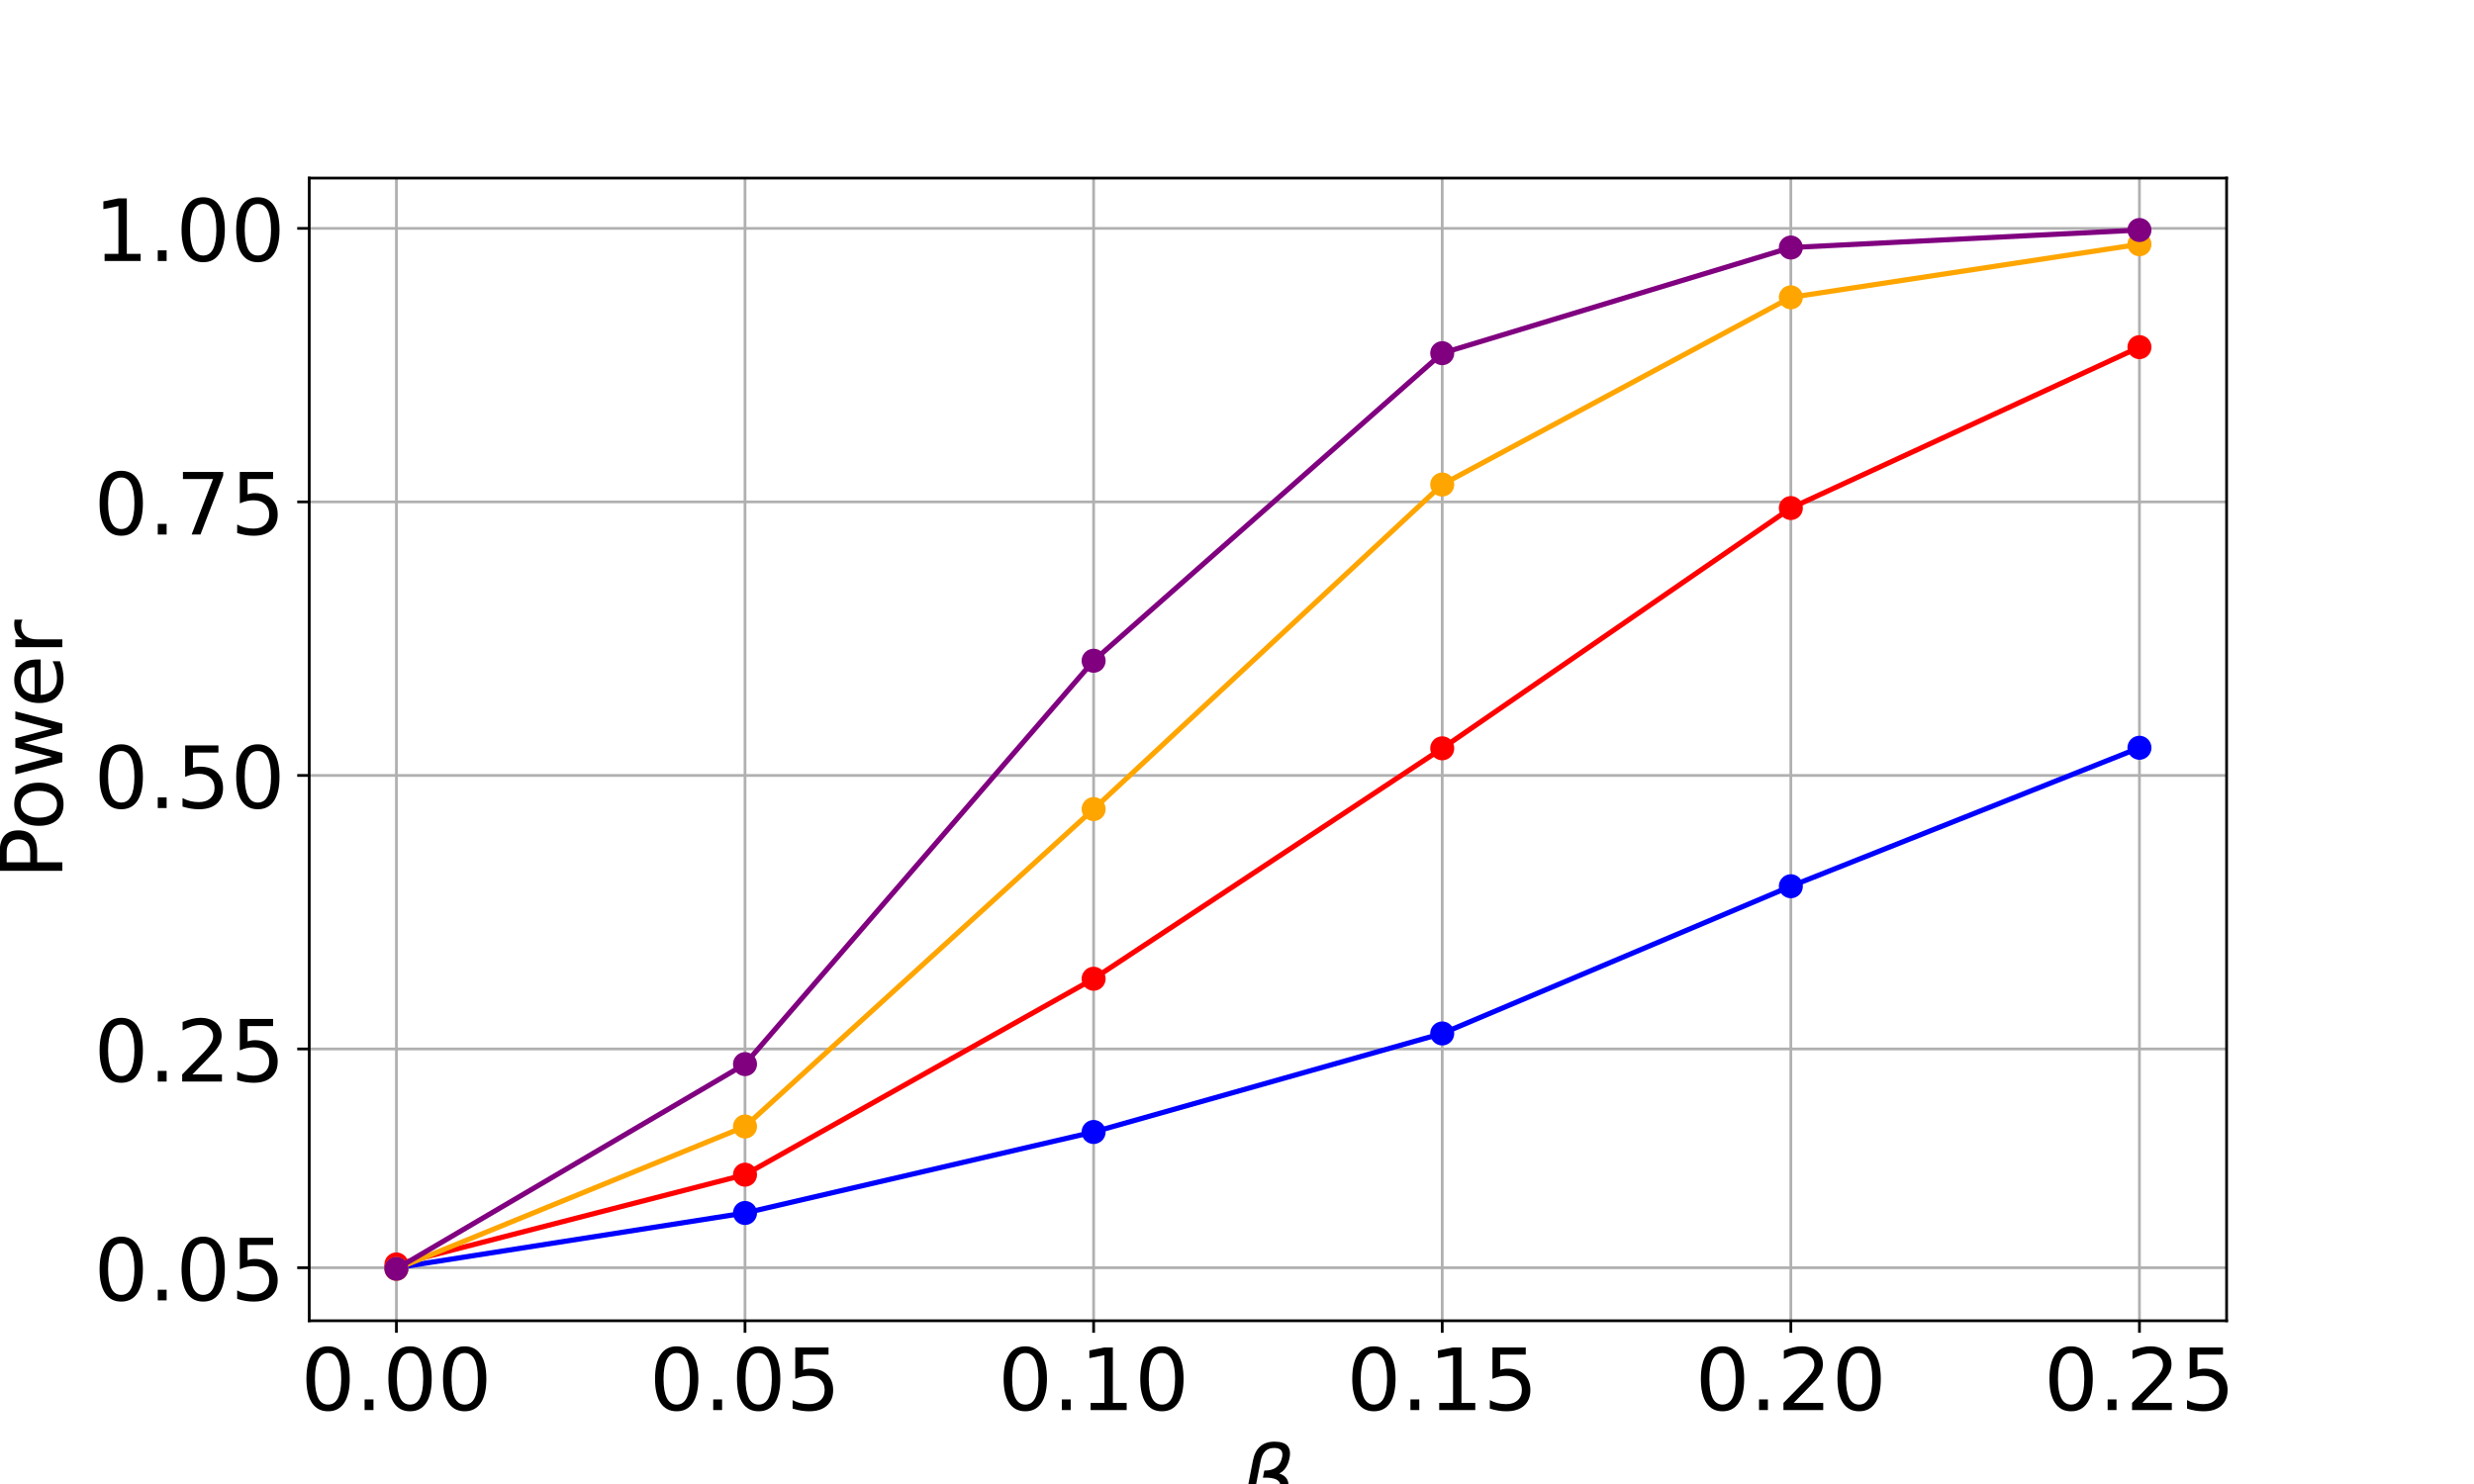
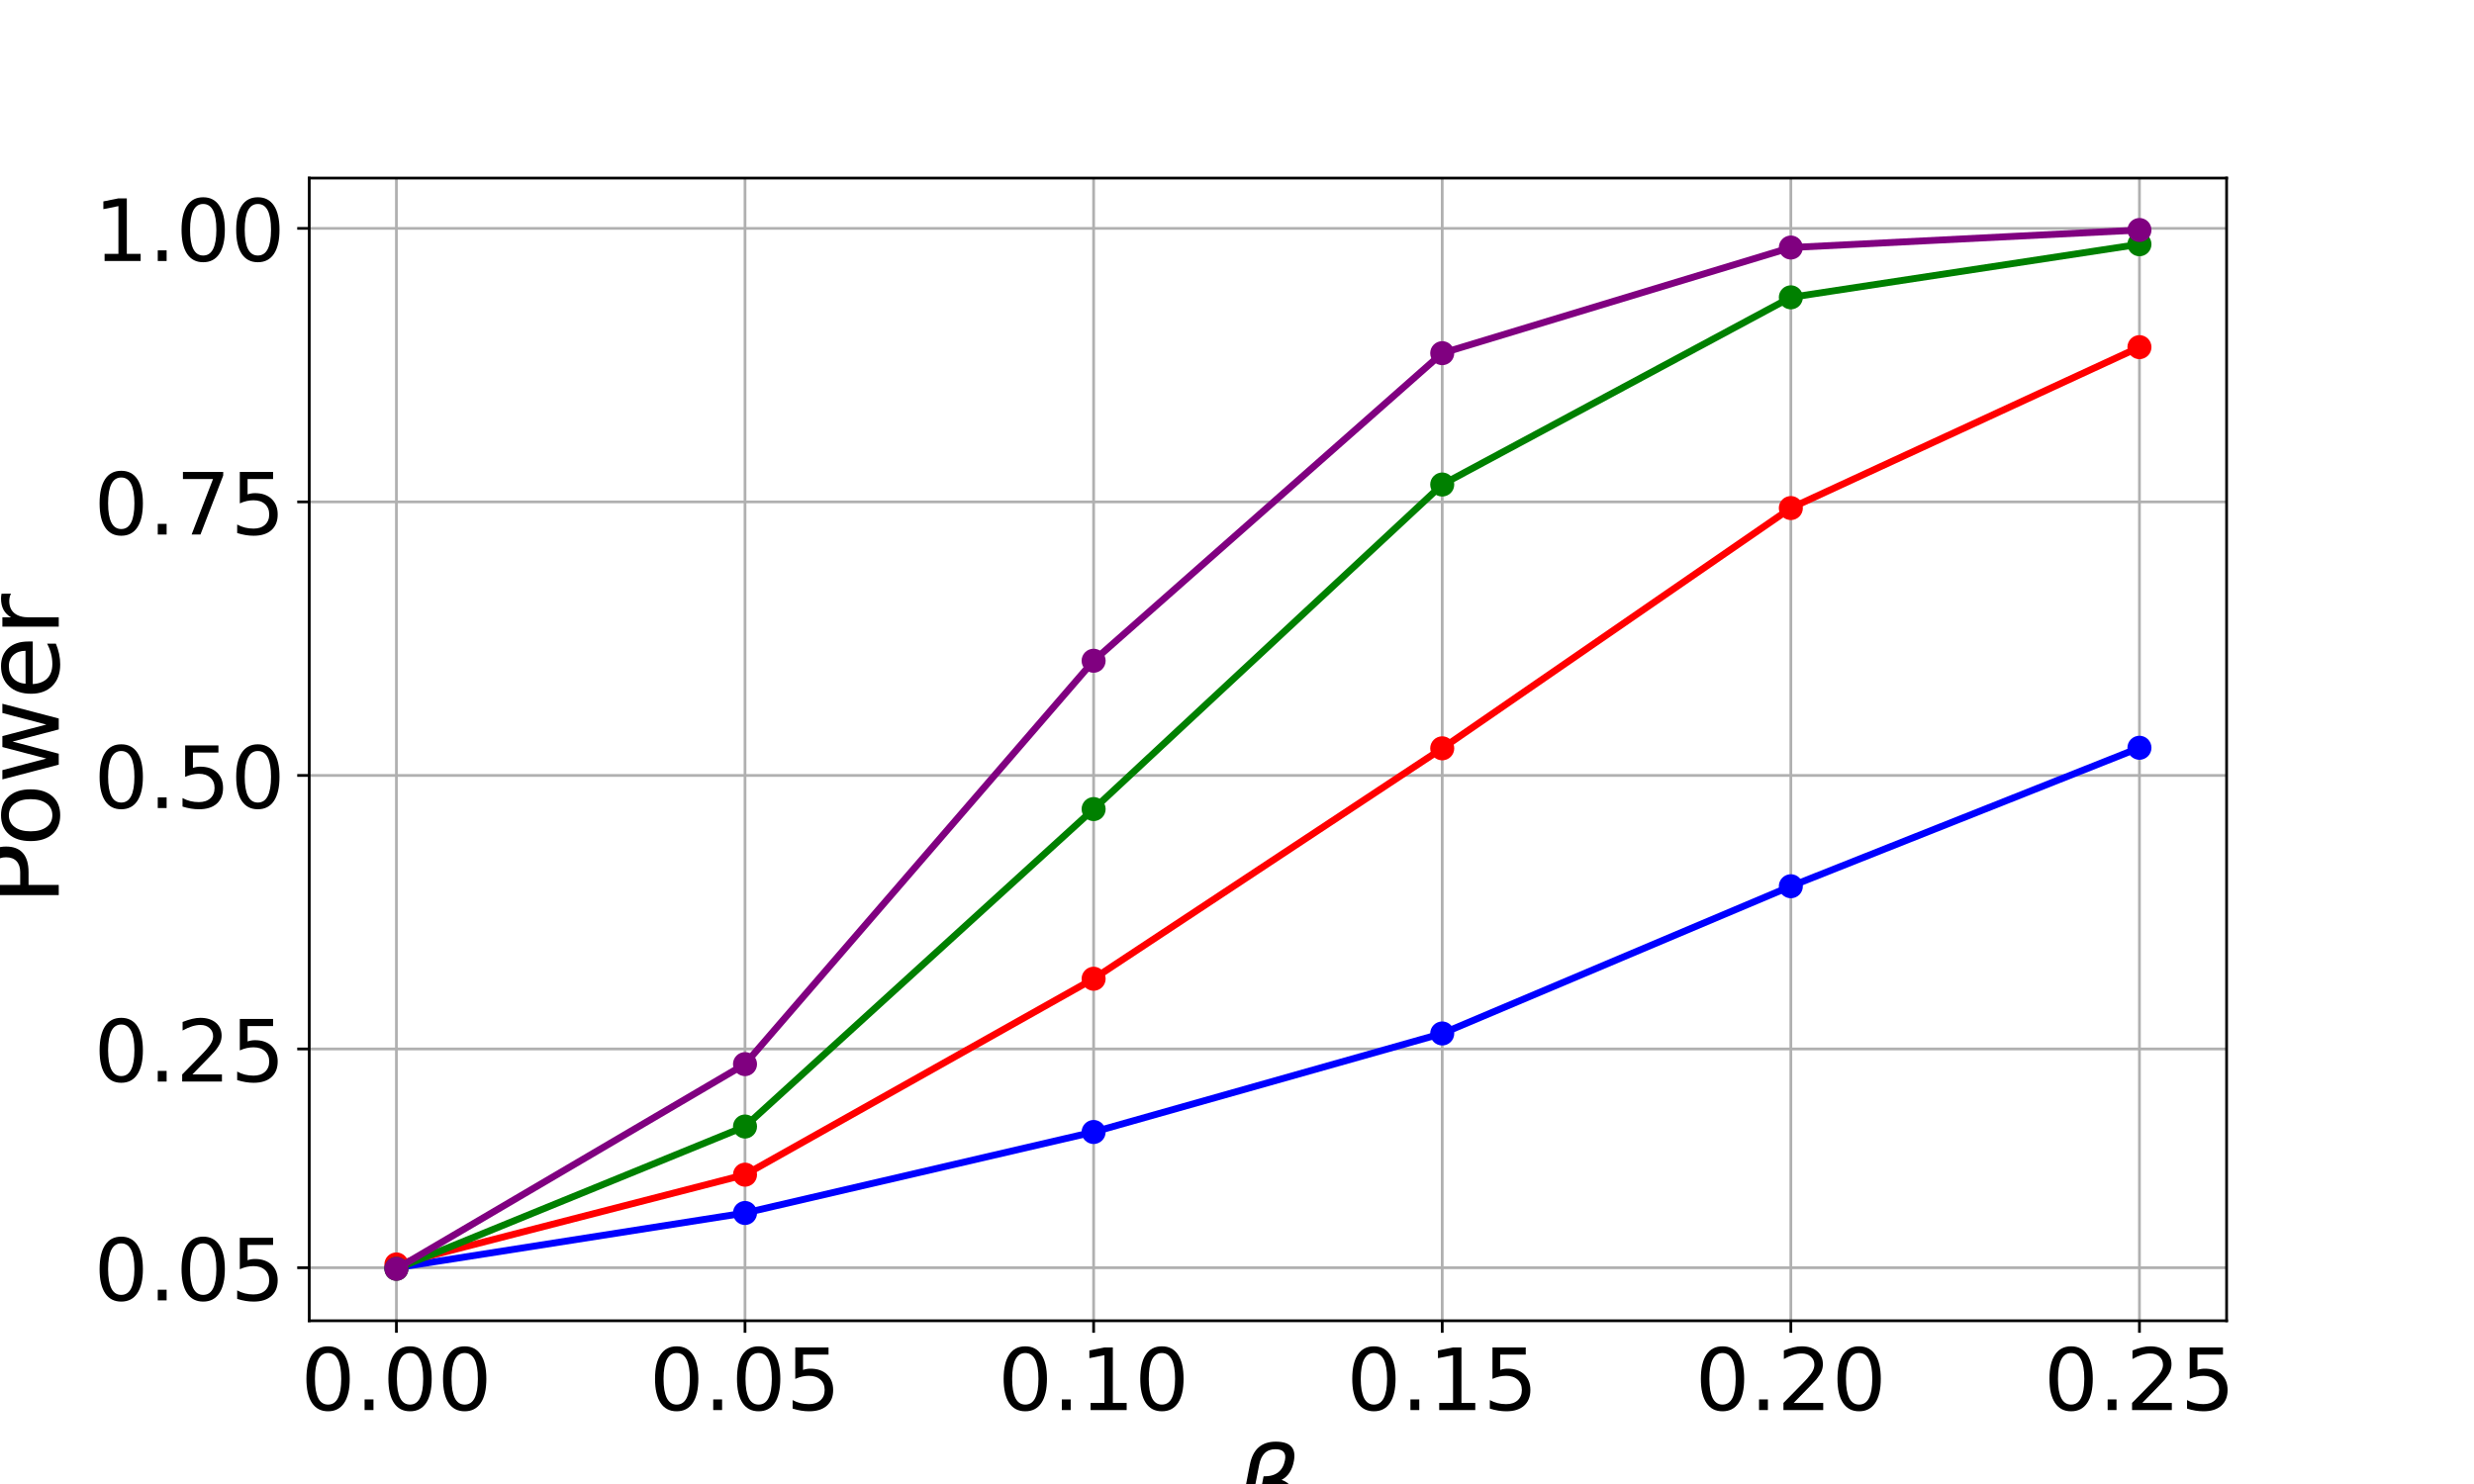
<svg xmlns="http://www.w3.org/2000/svg" xmlns:xlink="http://www.w3.org/1999/xlink" width="720pt" height="432pt" viewBox="0 0 720 432" version="1.1">
  <defs>
    <style type="text/css">*{stroke-linejoin: round; stroke-linecap: butt}</style>
  </defs>
  <g id="figure_1">
    <g id="patch_1">
      <path d="M 0 432  L 720 432  L 720 0  L 0 0  z " style="fill: #ffffff" />
    </g>
    <g id="axes_1">
      <g id="patch_2">
        <path d="M 90 384.48  L 648 384.48  L 648 51.84  L 90 51.84  z " style="fill: #ffffff" />
      </g>
      <g id="matplotlib.axis_1">
        <g id="xtick_1">
          <g id="line2d_1">
-             <path d="M 115.364 384.48  L 115.364 51.84  " clip-path="url(#pb93c34501d)" style="fill: none; stroke: #b0b0b0; stroke-width: 0.8; stroke-linecap: square" />
+             <path d="M 115.364 384.48  L 115.364 51.84  " clip-path="url(#p849d533b77)" style="fill: none; stroke: #b0b0b0; stroke-width: 0.8; stroke-linecap: square" />
          </g>
          <g id="line2d_2">
            <defs>
-               <path id="m191cf9ea93" d="M 0 0  L 0 3.5  " style="stroke: #000000; stroke-width: 0.8" />
+               <path id="mc0285fbbf4" d="M 0 0  L 0 3.5  " style="stroke: #000000; stroke-width: 0.8" />
            </defs>
            <g>
-               <use xlink:href="#m191cf9ea93" x="115.364" y="384.48" style="stroke: #000000; stroke-width: 0.8" />
+               <use xlink:href="#mc0285fbbf4" x="115.364" y="384.48" style="stroke: #000000; stroke-width: 0.8" />
            </g>
          </g>
          <g id="text_1">
            <g transform="translate(87.5316 410.4761) scale(0.25 -0.25)">
              <defs>
                <path id="DejaVuSans-30" d="M 2034 4250  Q 1547 4250 1301 3770  Q 1056 3291 1056 2328  Q 1056 1369 1301 889  Q 1547 409 2034 409  Q 2525 409 2770 889  Q 3016 1369 3016 2328  Q 3016 3291 2770 3770  Q 2525 4250 2034 4250  z M 2034 4750  Q 2819 4750 3233 4129  Q 3647 3509 3647 2328  Q 3647 1150 3233 529  Q 2819 -91 2034 -91  Q 1250 -91 836 529  Q 422 1150 422 2328  Q 422 3509 836 4129  Q 1250 4750 2034 4750  z " transform="scale(0.015625)" />
                <path id="DejaVuSans-2e" d="M 684 794  L 1344 794  L 1344 0  L 684 0  L 684 794  z " transform="scale(0.015625)" />
              </defs>
              <use xlink:href="#DejaVuSans-30" />
              <use xlink:href="#DejaVuSans-2e" x="63.623" />
              <use xlink:href="#DejaVuSans-30" x="95.41" />
              <use xlink:href="#DejaVuSans-30" x="159.033" />
            </g>
          </g>
        </g>
        <g id="xtick_2">
          <g id="line2d_3">
-             <path d="M 216.818 384.48  L 216.818 51.84  " clip-path="url(#pb93c34501d)" style="fill: none; stroke: #b0b0b0; stroke-width: 0.8; stroke-linecap: square" />
+             <path d="M 216.818 384.48  L 216.818 51.84  " clip-path="url(#p849d533b77)" style="fill: none; stroke: #b0b0b0; stroke-width: 0.8; stroke-linecap: square" />
          </g>
          <g id="line2d_4">
            <g>
-               <use xlink:href="#m191cf9ea93" x="216.818" y="384.48" style="stroke: #000000; stroke-width: 0.8" />
+               <use xlink:href="#mc0285fbbf4" x="216.818" y="384.48" style="stroke: #000000; stroke-width: 0.8" />
            </g>
          </g>
          <g id="text_2">
            <g transform="translate(188.9862 410.4761) scale(0.25 -0.25)">
              <defs>
                <path id="DejaVuSans-35" d="M 691 4666  L 3169 4666  L 3169 4134  L 1269 4134  L 1269 2991  Q 1406 3038 1543 3061  Q 1681 3084 1819 3084  Q 2600 3084 3056 2656  Q 3513 2228 3513 1497  Q 3513 744 3044 326  Q 2575 -91 1722 -91  Q 1428 -91 1123 -41  Q 819 9 494 109  L 494 744  Q 775 591 1075 516  Q 1375 441 1709 441  Q 2250 441 2565 725  Q 2881 1009 2881 1497  Q 2881 1984 2565 2268  Q 2250 2553 1709 2553  Q 1456 2553 1204 2497  Q 953 2441 691 2322  L 691 4666  z " transform="scale(0.015625)" />
              </defs>
              <use xlink:href="#DejaVuSans-30" />
              <use xlink:href="#DejaVuSans-2e" x="63.623" />
              <use xlink:href="#DejaVuSans-30" x="95.41" />
              <use xlink:href="#DejaVuSans-35" x="159.033" />
            </g>
          </g>
        </g>
        <g id="xtick_3">
          <g id="line2d_5">
-             <path d="M 318.273 384.48  L 318.273 51.84  " clip-path="url(#pb93c34501d)" style="fill: none; stroke: #b0b0b0; stroke-width: 0.8; stroke-linecap: square" />
+             <path d="M 318.273 384.48  L 318.273 51.84  " clip-path="url(#p849d533b77)" style="fill: none; stroke: #b0b0b0; stroke-width: 0.8; stroke-linecap: square" />
          </g>
          <g id="line2d_6">
            <g>
-               <use xlink:href="#m191cf9ea93" x="318.273" y="384.48" style="stroke: #000000; stroke-width: 0.8" />
+               <use xlink:href="#mc0285fbbf4" x="318.273" y="384.48" style="stroke: #000000; stroke-width: 0.8" />
            </g>
          </g>
          <g id="text_3">
            <g transform="translate(290.4407 410.4761) scale(0.25 -0.25)">
              <defs>
                <path id="DejaVuSans-31" d="M 794 531  L 1825 531  L 1825 4091  L 703 3866  L 703 4441  L 1819 4666  L 2450 4666  L 2450 531  L 3481 531  L 3481 0  L 794 0  L 794 531  z " transform="scale(0.015625)" />
              </defs>
              <use xlink:href="#DejaVuSans-30" />
              <use xlink:href="#DejaVuSans-2e" x="63.623" />
              <use xlink:href="#DejaVuSans-31" x="95.41" />
              <use xlink:href="#DejaVuSans-30" x="159.033" />
            </g>
          </g>
        </g>
        <g id="xtick_4">
          <g id="line2d_7">
-             <path d="M 419.727 384.48  L 419.727 51.84  " clip-path="url(#pb93c34501d)" style="fill: none; stroke: #b0b0b0; stroke-width: 0.8; stroke-linecap: square" />
+             <path d="M 419.727 384.48  L 419.727 51.84  " clip-path="url(#p849d533b77)" style="fill: none; stroke: #b0b0b0; stroke-width: 0.8; stroke-linecap: square" />
          </g>
          <g id="line2d_8">
            <g>
-               <use xlink:href="#m191cf9ea93" x="419.727" y="384.48" style="stroke: #000000; stroke-width: 0.8" />
+               <use xlink:href="#mc0285fbbf4" x="419.727" y="384.48" style="stroke: #000000; stroke-width: 0.8" />
            </g>
          </g>
          <g id="text_4">
            <g transform="translate(391.8952 410.4761) scale(0.25 -0.25)">
              <use xlink:href="#DejaVuSans-30" />
              <use xlink:href="#DejaVuSans-2e" x="63.623" />
              <use xlink:href="#DejaVuSans-31" x="95.41" />
              <use xlink:href="#DejaVuSans-35" x="159.033" />
            </g>
          </g>
        </g>
        <g id="xtick_5">
          <g id="line2d_9">
-             <path d="M 521.182 384.48  L 521.182 51.84  " clip-path="url(#pb93c34501d)" style="fill: none; stroke: #b0b0b0; stroke-width: 0.8; stroke-linecap: square" />
+             <path d="M 521.182 384.48  L 521.182 51.84  " clip-path="url(#p849d533b77)" style="fill: none; stroke: #b0b0b0; stroke-width: 0.8; stroke-linecap: square" />
          </g>
          <g id="line2d_10">
            <g>
-               <use xlink:href="#m191cf9ea93" x="521.182" y="384.48" style="stroke: #000000; stroke-width: 0.8" />
+               <use xlink:href="#mc0285fbbf4" x="521.182" y="384.48" style="stroke: #000000; stroke-width: 0.8" />
            </g>
          </g>
          <g id="text_5">
            <g transform="translate(493.3498 410.4761) scale(0.25 -0.25)">
              <defs>
                <path id="DejaVuSans-32" d="M 1228 531  L 3431 531  L 3431 0  L 469 0  L 469 531  Q 828 903 1448 1529  Q 2069 2156 2228 2338  Q 2531 2678 2651 2914  Q 2772 3150 2772 3378  Q 2772 3750 2511 3984  Q 2250 4219 1831 4219  Q 1534 4219 1204 4116  Q 875 4013 500 3803  L 500 4441  Q 881 4594 1212 4672  Q 1544 4750 1819 4750  Q 2544 4750 2975 4387  Q 3406 4025 3406 3419  Q 3406 3131 3298 2873  Q 3191 2616 2906 2266  Q 2828 2175 2409 1742  Q 1991 1309 1228 531  z " transform="scale(0.015625)" />
              </defs>
              <use xlink:href="#DejaVuSans-30" />
              <use xlink:href="#DejaVuSans-2e" x="63.623" />
              <use xlink:href="#DejaVuSans-32" x="95.41" />
              <use xlink:href="#DejaVuSans-30" x="159.033" />
            </g>
          </g>
        </g>
        <g id="xtick_6">
          <g id="line2d_11">
-             <path d="M 622.636 384.48  L 622.636 51.84  " clip-path="url(#pb93c34501d)" style="fill: none; stroke: #b0b0b0; stroke-width: 0.8; stroke-linecap: square" />
+             <path d="M 622.636 384.48  L 622.636 51.84  " clip-path="url(#p849d533b77)" style="fill: none; stroke: #b0b0b0; stroke-width: 0.8; stroke-linecap: square" />
          </g>
          <g id="line2d_12">
            <g>
-               <use xlink:href="#m191cf9ea93" x="622.636" y="384.48" style="stroke: #000000; stroke-width: 0.8" />
+               <use xlink:href="#mc0285fbbf4" x="622.636" y="384.48" style="stroke: #000000; stroke-width: 0.8" />
            </g>
          </g>
          <g id="text_6">
            <g transform="translate(594.8043 410.4761) scale(0.25 -0.25)">
              <use xlink:href="#DejaVuSans-30" />
              <use xlink:href="#DejaVuSans-2e" x="63.623" />
              <use xlink:href="#DejaVuSans-32" x="95.41" />
              <use xlink:href="#DejaVuSans-35" x="159.033" />
            </g>
          </g>
        </g>
        <g id="text_7">
-           <g transform="translate(361 438.9253) scale(0.25 -0.25)">
+           <g transform="translate(359.4 442.7753) scale(0.3 -0.3)">
            <defs>
              <path id="DejaVuSans-Oblique-3b2" d="M 872 216  L 572 -1331  L -6 -1331  L 928 3478  Q 1206 4903 2538 4903  Q 3888 4903 3659 3700  Q 3503 2844 2894 2531  Q 3713 2250 3553 1416  Q 3272 -69 1759 -66  Q 1097 -63 872 216  z M 1019 966  Q 1259 422 1875 425  Q 2775 425 2966 1406  Q 3138 2288 1675 2219  L 1778 2750  Q 2909 2731 3106 3750  Q 3241 4438 2509 4434  Q 1691 4434 1503 3459  L 1019 966  z " transform="scale(0.015625)" />
            </defs>
            <use xlink:href="#DejaVuSans-Oblique-3b2" transform="translate(0 0.390625)" />
          </g>
        </g>
      </g>
      <g id="matplotlib.axis_2">
        <g id="ytick_1">
          <g id="line2d_13">
-             <path d="M 90 305.351  L 648 305.351  " clip-path="url(#pb93c34501d)" style="fill: none; stroke: #b0b0b0; stroke-width: 0.8; stroke-linecap: square" />
+             <path d="M 90 305.351  L 648 305.351  " clip-path="url(#p849d533b77)" style="fill: none; stroke: #b0b0b0; stroke-width: 0.8; stroke-linecap: square" />
          </g>
          <g id="line2d_14">
            <defs>
-               <path id="mc6f3855b5a" d="M 0 0  L -3.5 0  " style="stroke: #000000; stroke-width: 0.8" />
+               <path id="m8cb655cfde" d="M 0 0  L -3.5 0  " style="stroke: #000000; stroke-width: 0.8" />
            </defs>
            <g>
-               <use xlink:href="#mc6f3855b5a" x="90" y="305.351" style="stroke: #000000; stroke-width: 0.8" />
+               <use xlink:href="#m8cb655cfde" x="90" y="305.351" style="stroke: #000000; stroke-width: 0.8" />
            </g>
          </g>
          <g id="text_8">
            <g transform="translate(27.33594 314.849) scale(0.25 -0.25)">
              <use xlink:href="#DejaVuSans-30" />
              <use xlink:href="#DejaVuSans-2e" x="63.623" />
              <use xlink:href="#DejaVuSans-32" x="95.41" />
              <use xlink:href="#DejaVuSans-35" x="159.033" />
            </g>
          </g>
        </g>
        <g id="ytick_2">
          <g id="line2d_15">
-             <path d="M 90 225.728  L 648 225.728  " clip-path="url(#pb93c34501d)" style="fill: none; stroke: #b0b0b0; stroke-width: 0.8; stroke-linecap: square" />
+             <path d="M 90 225.728  L 648 225.728  " clip-path="url(#p849d533b77)" style="fill: none; stroke: #b0b0b0; stroke-width: 0.8; stroke-linecap: square" />
          </g>
          <g id="line2d_16">
            <g>
-               <use xlink:href="#mc6f3855b5a" x="90" y="225.728" style="stroke: #000000; stroke-width: 0.8" />
+               <use xlink:href="#m8cb655cfde" x="90" y="225.728" style="stroke: #000000; stroke-width: 0.8" />
            </g>
          </g>
          <g id="text_9">
            <g transform="translate(27.33594 235.226) scale(0.25 -0.25)">
              <use xlink:href="#DejaVuSans-30" />
              <use xlink:href="#DejaVuSans-2e" x="63.623" />
              <use xlink:href="#DejaVuSans-35" x="95.41" />
              <use xlink:href="#DejaVuSans-30" x="159.033" />
            </g>
          </g>
        </g>
        <g id="ytick_3">
          <g id="line2d_17">
-             <path d="M 90 146.105  L 648 146.105  " clip-path="url(#pb93c34501d)" style="fill: none; stroke: #b0b0b0; stroke-width: 0.8; stroke-linecap: square" />
+             <path d="M 90 146.105  L 648 146.105  " clip-path="url(#p849d533b77)" style="fill: none; stroke: #b0b0b0; stroke-width: 0.8; stroke-linecap: square" />
          </g>
          <g id="line2d_18">
            <g>
-               <use xlink:href="#mc6f3855b5a" x="90" y="146.105" style="stroke: #000000; stroke-width: 0.8" />
+               <use xlink:href="#m8cb655cfde" x="90" y="146.105" style="stroke: #000000; stroke-width: 0.8" />
            </g>
          </g>
          <g id="text_10">
            <g transform="translate(27.33594 155.603) scale(0.25 -0.25)">
              <defs>
                <path id="DejaVuSans-37" d="M 525 4666  L 3525 4666  L 3525 4397  L 1831 0  L 1172 0  L 2766 4134  L 525 4134  L 525 4666  z " transform="scale(0.015625)" />
              </defs>
              <use xlink:href="#DejaVuSans-30" />
              <use xlink:href="#DejaVuSans-2e" x="63.623" />
              <use xlink:href="#DejaVuSans-37" x="95.41" />
              <use xlink:href="#DejaVuSans-35" x="159.033" />
            </g>
          </g>
        </g>
        <g id="ytick_4">
          <g id="line2d_19">
-             <path d="M 90 66.482  L 648 66.482  " clip-path="url(#pb93c34501d)" style="fill: none; stroke: #b0b0b0; stroke-width: 0.8; stroke-linecap: square" />
+             <path d="M 90 66.482  L 648 66.482  " clip-path="url(#p849d533b77)" style="fill: none; stroke: #b0b0b0; stroke-width: 0.8; stroke-linecap: square" />
          </g>
          <g id="line2d_20">
            <g>
-               <use xlink:href="#mc6f3855b5a" x="90" y="66.482" style="stroke: #000000; stroke-width: 0.8" />
+               <use xlink:href="#m8cb655cfde" x="90" y="66.482" style="stroke: #000000; stroke-width: 0.8" />
            </g>
          </g>
          <g id="text_11">
            <g transform="translate(27.33594 75.98007) scale(0.25 -0.25)">
              <use xlink:href="#DejaVuSans-31" />
              <use xlink:href="#DejaVuSans-2e" x="63.623" />
              <use xlink:href="#DejaVuSans-30" x="95.41" />
              <use xlink:href="#DejaVuSans-30" x="159.033" />
            </g>
          </g>
        </g>
        <g id="ytick_5">
          <g id="line2d_21">
-             <path d="M 90 369.049  L 648 369.049  " clip-path="url(#pb93c34501d)" style="fill: none; stroke: #b0b0b0; stroke-width: 0.8; stroke-linecap: square" />
+             <path d="M 90 369.049  L 648 369.049  " clip-path="url(#p849d533b77)" style="fill: none; stroke: #b0b0b0; stroke-width: 0.8; stroke-linecap: square" />
          </g>
          <g id="line2d_22">
            <g>
-               <use xlink:href="#mc6f3855b5a" x="90" y="369.049" style="stroke: #000000; stroke-width: 0.8" />
+               <use xlink:href="#m8cb655cfde" x="90" y="369.049" style="stroke: #000000; stroke-width: 0.8" />
            </g>
          </g>
          <g id="text_12">
            <g transform="translate(27.33594 378.5474) scale(0.25 -0.25)">
              <use xlink:href="#DejaVuSans-30" />
              <use xlink:href="#DejaVuSans-2e" x="63.623" />
              <use xlink:href="#DejaVuSans-30" x="95.41" />
              <use xlink:href="#DejaVuSans-35" x="159.033" />
            </g>
          </g>
        </g>
        <g id="text_13">
-           <g transform="translate(18.13672 255.9452) rotate(-90) scale(0.25 -0.25)">
+           <g transform="translate(17.09688 263.5022) rotate(-90) scale(0.3 -0.3)">
            <defs>
              <path id="DejaVuSans-50" d="M 1259 4147  L 1259 2394  L 2053 2394  Q 2494 2394 2734 2622  Q 2975 2850 2975 3272  Q 2975 3691 2734 3919  Q 2494 4147 2053 4147  L 1259 4147  z M 628 4666  L 2053 4666  Q 2838 4666 3239 4311  Q 3641 3956 3641 3272  Q 3641 2581 3239 2228  Q 2838 1875 2053 1875  L 1259 1875  L 1259 0  L 628 0  L 628 4666  z " transform="scale(0.015625)" />
              <path id="DejaVuSans-6f" d="M 1959 3097  Q 1497 3097 1228 2736  Q 959 2375 959 1747  Q 959 1119 1226 758  Q 1494 397 1959 397  Q 2419 397 2687 759  Q 2956 1122 2956 1747  Q 2956 2369 2687 2733  Q 2419 3097 1959 3097  z M 1959 3584  Q 2709 3584 3137 3096  Q 3566 2609 3566 1747  Q 3566 888 3137 398  Q 2709 -91 1959 -91  Q 1206 -91 779 398  Q 353 888 353 1747  Q 353 2609 779 3096  Q 1206 3584 1959 3584  z " transform="scale(0.015625)" />
              <path id="DejaVuSans-77" d="M 269 3500  L 844 3500  L 1563 769  L 2278 3500  L 2956 3500  L 3675 769  L 4391 3500  L 4966 3500  L 4050 0  L 3372 0  L 2619 2869  L 1863 0  L 1184 0  L 269 3500  z " transform="scale(0.015625)" />
              <path id="DejaVuSans-65" d="M 3597 1894  L 3597 1613  L 953 1613  Q 991 1019 1311 708  Q 1631 397 2203 397  Q 2534 397 2845 478  Q 3156 559 3463 722  L 3463 178  Q 3153 47 2828 -22  Q 2503 -91 2169 -91  Q 1331 -91 842 396  Q 353 884 353 1716  Q 353 2575 817 3079  Q 1281 3584 2069 3584  Q 2775 3584 3186 3129  Q 3597 2675 3597 1894  z M 3022 2063  Q 3016 2534 2758 2815  Q 2500 3097 2075 3097  Q 1594 3097 1305 2825  Q 1016 2553 972 2059  L 3022 2063  z " transform="scale(0.015625)" />
              <path id="DejaVuSans-72" d="M 2631 2963  Q 2534 3019 2420 3045  Q 2306 3072 2169 3072  Q 1681 3072 1420 2755  Q 1159 2438 1159 1844  L 1159 0  L 581 0  L 581 3500  L 1159 3500  L 1159 2956  Q 1341 3275 1631 3429  Q 1922 3584 2338 3584  Q 2397 3584 2469 3576  Q 2541 3569 2628 3553  L 2631 2963  z " transform="scale(0.015625)" />
            </defs>
            <use xlink:href="#DejaVuSans-50" />
            <use xlink:href="#DejaVuSans-6f" x="56.678" />
            <use xlink:href="#DejaVuSans-77" x="117.859" />
            <use xlink:href="#DejaVuSans-65" x="199.646" />
            <use xlink:href="#DejaVuSans-72" x="261.17" />
          </g>
        </g>
      </g>
      <g id="line2d_23">
-         <path d="M 115.364 369.041  L 216.818 353.109  L 318.273 329.529  L 419.727 300.85  L 521.182 257.991  L 622.636 217.682  " clip-path="url(#pb93c34501d)" style="fill: none; stroke: #0000ff; stroke-width: 1.5; stroke-linecap: square" />
+         <path d="M 115.364 369.041  L 216.818 353.109  L 318.273 329.529  L 419.727 300.85  L 521.182 257.991  L 622.636 217.682  " clip-path="url(#p849d533b77)" style="fill: none; stroke: #0000ff; stroke-width: 2; stroke-linecap: square" />
        <defs>
-           <path id="m050c1abfbf" d="M 0 3  C 0.796 3 1.559 2.684 2.121 2.121  C 2.684 1.559 3 0.796 3 0  C 3 -0.796 2.684 -1.559 2.121 -2.121  C 1.559 -2.684 0.796 -3 0 -3  C -0.796 -3 -1.559 -2.684 -2.121 -2.121  C -2.684 -1.559 -3 -0.796 -3 0  C -3 0.796 -2.684 1.559 -2.121 2.121  C -1.559 2.684 -0.796 3 0 3  z " style="stroke: #0000ff" />
+           <path id="m6a2e5d8bb1" d="M 0 3  C 0.796 3 1.559 2.684 2.121 2.121  C 2.684 1.559 3 0.796 3 0  C 3 -0.796 2.684 -1.559 2.121 -2.121  C 1.559 -2.684 0.796 -3 0 -3  C -0.796 -3 -1.559 -2.684 -2.121 -2.121  C -2.684 -1.559 -3 -0.796 -3 0  C -3 0.796 -2.684 1.559 -2.121 2.121  C -1.559 2.684 -0.796 3 0 3  z " style="stroke: #0000ff" />
        </defs>
-         <g clip-path="url(#pb93c34501d)">
-           <use xlink:href="#m050c1abfbf" x="115.364" y="369.041" style="fill: #0000ff; stroke: #0000ff" />
-           <use xlink:href="#m050c1abfbf" x="216.818" y="353.109" style="fill: #0000ff; stroke: #0000ff" />
-           <use xlink:href="#m050c1abfbf" x="318.273" y="329.529" style="fill: #0000ff; stroke: #0000ff" />
-           <use xlink:href="#m050c1abfbf" x="419.727" y="300.85" style="fill: #0000ff; stroke: #0000ff" />
-           <use xlink:href="#m050c1abfbf" x="521.182" y="257.991" style="fill: #0000ff; stroke: #0000ff" />
-           <use xlink:href="#m050c1abfbf" x="622.636" y="217.682" style="fill: #0000ff; stroke: #0000ff" />
+         <g clip-path="url(#p849d533b77)">
+           <use xlink:href="#m6a2e5d8bb1" x="115.364" y="369.041" style="fill: #0000ff; stroke: #0000ff" />
+           <use xlink:href="#m6a2e5d8bb1" x="216.818" y="353.109" style="fill: #0000ff; stroke: #0000ff" />
+           <use xlink:href="#m6a2e5d8bb1" x="318.273" y="329.529" style="fill: #0000ff; stroke: #0000ff" />
+           <use xlink:href="#m6a2e5d8bb1" x="419.727" y="300.85" style="fill: #0000ff; stroke: #0000ff" />
+           <use xlink:href="#m6a2e5d8bb1" x="521.182" y="257.991" style="fill: #0000ff; stroke: #0000ff" />
+           <use xlink:href="#m6a2e5d8bb1" x="622.636" y="217.682" style="fill: #0000ff; stroke: #0000ff" />
        </g>
      </g>
      <g id="line2d_24">
-         <path d="M 115.364 368.085  L 216.818 341.956  L 318.273 284.917  L 419.727 217.841  L 521.182 147.897  L 622.636 101.056  " clip-path="url(#pb93c34501d)" style="fill: none; stroke: #ff0000; stroke-width: 1.5; stroke-linecap: square" />
+         <path d="M 115.364 368.085  L 216.818 341.956  L 318.273 284.917  L 419.727 217.841  L 521.182 147.897  L 622.636 101.056  " clip-path="url(#p849d533b77)" style="fill: none; stroke: #ff0000; stroke-width: 2; stroke-linecap: square" />
        <defs>
-           <path id="mddcbeadba4" d="M 0 3  C 0.796 3 1.559 2.684 2.121 2.121  C 2.684 1.559 3 0.796 3 0  C 3 -0.796 2.684 -1.559 2.121 -2.121  C 1.559 -2.684 0.796 -3 0 -3  C -0.796 -3 -1.559 -2.684 -2.121 -2.121  C -2.684 -1.559 -3 -0.796 -3 0  C -3 0.796 -2.684 1.559 -2.121 2.121  C -1.559 2.684 -0.796 3 0 3  z " style="stroke: #ff0000" />
+           <path id="m07da7f5d42" d="M 0 3  C 0.796 3 1.559 2.684 2.121 2.121  C 2.684 1.559 3 0.796 3 0  C 3 -0.796 2.684 -1.559 2.121 -2.121  C 1.559 -2.684 0.796 -3 0 -3  C -0.796 -3 -1.559 -2.684 -2.121 -2.121  C -2.684 -1.559 -3 -0.796 -3 0  C -3 0.796 -2.684 1.559 -2.121 2.121  C -1.559 2.684 -0.796 3 0 3  z " style="stroke: #ff0000" />
        </defs>
-         <g clip-path="url(#pb93c34501d)">
-           <use xlink:href="#mddcbeadba4" x="115.364" y="368.085" style="fill: #ff0000; stroke: #ff0000" />
-           <use xlink:href="#mddcbeadba4" x="216.818" y="341.956" style="fill: #ff0000; stroke: #ff0000" />
-           <use xlink:href="#mddcbeadba4" x="318.273" y="284.917" style="fill: #ff0000; stroke: #ff0000" />
-           <use xlink:href="#mddcbeadba4" x="419.727" y="217.841" style="fill: #ff0000; stroke: #ff0000" />
-           <use xlink:href="#mddcbeadba4" x="521.182" y="147.897" style="fill: #ff0000; stroke: #ff0000" />
-           <use xlink:href="#mddcbeadba4" x="622.636" y="101.056" style="fill: #ff0000; stroke: #ff0000" />
+         <g clip-path="url(#p849d533b77)">
+           <use xlink:href="#m07da7f5d42" x="115.364" y="368.085" style="fill: #ff0000; stroke: #ff0000" />
+           <use xlink:href="#m07da7f5d42" x="216.818" y="341.956" style="fill: #ff0000; stroke: #ff0000" />
+           <use xlink:href="#m07da7f5d42" x="318.273" y="284.917" style="fill: #ff0000; stroke: #ff0000" />
+           <use xlink:href="#m07da7f5d42" x="419.727" y="217.841" style="fill: #ff0000; stroke: #ff0000" />
+           <use xlink:href="#m07da7f5d42" x="521.182" y="147.897" style="fill: #ff0000; stroke: #ff0000" />
+           <use xlink:href="#m07da7f5d42" x="622.636" y="101.056" style="fill: #ff0000; stroke: #ff0000" />
        </g>
      </g>
      <g id="line2d_25">
-         <path d="M 115.364 369.36  L 216.818 327.935  L 318.273 235.526  L 419.727 141.046  L 521.182 86.557  L 622.636 71.102  " clip-path="url(#pb93c34501d)" style="fill: none; stroke: #ffa500; stroke-width: 1.5; stroke-linecap: square" />
+         <path d="M 115.364 369.36  L 216.818 327.935  L 318.273 235.526  L 419.727 141.046  L 521.182 86.557  L 622.636 71.102  " clip-path="url(#p849d533b77)" style="fill: none; stroke: #008000; stroke-width: 2; stroke-linecap: square" />
        <defs>
-           <path id="mcca789c486" d="M 0 3  C 0.796 3 1.559 2.684 2.121 2.121  C 2.684 1.559 3 0.796 3 0  C 3 -0.796 2.684 -1.559 2.121 -2.121  C 1.559 -2.684 0.796 -3 0 -3  C -0.796 -3 -1.559 -2.684 -2.121 -2.121  C -2.684 -1.559 -3 -0.796 -3 0  C -3 0.796 -2.684 1.559 -2.121 2.121  C -1.559 2.684 -0.796 3 0 3  z " style="stroke: #ffa500" />
+           <path id="m29aa5fcd7f" d="M 0 3  C 0.796 3 1.559 2.684 2.121 2.121  C 2.684 1.559 3 0.796 3 0  C 3 -0.796 2.684 -1.559 2.121 -2.121  C 1.559 -2.684 0.796 -3 0 -3  C -0.796 -3 -1.559 -2.684 -2.121 -2.121  C -2.684 -1.559 -3 -0.796 -3 0  C -3 0.796 -2.684 1.559 -2.121 2.121  C -1.559 2.684 -0.796 3 0 3  z " style="stroke: #008000" />
        </defs>
-         <g clip-path="url(#pb93c34501d)">
-           <use xlink:href="#mcca789c486" x="115.364" y="369.36" style="fill: #ffa500; stroke: #ffa500" />
-           <use xlink:href="#mcca789c486" x="216.818" y="327.935" style="fill: #ffa500; stroke: #ffa500" />
-           <use xlink:href="#mcca789c486" x="318.273" y="235.526" style="fill: #ffa500; stroke: #ffa500" />
-           <use xlink:href="#mcca789c486" x="419.727" y="141.046" style="fill: #ffa500; stroke: #ffa500" />
-           <use xlink:href="#mcca789c486" x="521.182" y="86.557" style="fill: #ffa500; stroke: #ffa500" />
-           <use xlink:href="#mcca789c486" x="622.636" y="71.102" style="fill: #ffa500; stroke: #ffa500" />
+         <g clip-path="url(#p849d533b77)">
+           <use xlink:href="#m29aa5fcd7f" x="115.364" y="369.36" style="fill: #008000; stroke: #008000" />
+           <use xlink:href="#m29aa5fcd7f" x="216.818" y="327.935" style="fill: #008000; stroke: #008000" />
+           <use xlink:href="#m29aa5fcd7f" x="318.273" y="235.526" style="fill: #008000; stroke: #008000" />
+           <use xlink:href="#m29aa5fcd7f" x="419.727" y="141.046" style="fill: #008000; stroke: #008000" />
+           <use xlink:href="#m29aa5fcd7f" x="521.182" y="86.557" style="fill: #008000; stroke: #008000" />
+           <use xlink:href="#m29aa5fcd7f" x="622.636" y="71.102" style="fill: #008000; stroke: #008000" />
        </g>
      </g>
      <g id="line2d_26">
-         <path d="M 115.364 369.36  L 216.818 309.772  L 318.273 192.349  L 419.727 102.808  L 521.182 72.058  L 622.636 66.96  " clip-path="url(#pb93c34501d)" style="fill: none; stroke: #800080; stroke-width: 1.5; stroke-linecap: square" />
+         <path d="M 115.364 369.36  L 216.818 309.772  L 318.273 192.349  L 419.727 102.808  L 521.182 72.058  L 622.636 66.96  " clip-path="url(#p849d533b77)" style="fill: none; stroke: #800080; stroke-width: 2; stroke-linecap: square" />
        <defs>
-           <path id="mc425ba4584" d="M 0 3  C 0.796 3 1.559 2.684 2.121 2.121  C 2.684 1.559 3 0.796 3 0  C 3 -0.796 2.684 -1.559 2.121 -2.121  C 1.559 -2.684 0.796 -3 0 -3  C -0.796 -3 -1.559 -2.684 -2.121 -2.121  C -2.684 -1.559 -3 -0.796 -3 0  C -3 0.796 -2.684 1.559 -2.121 2.121  C -1.559 2.684 -0.796 3 0 3  z " style="stroke: #800080" />
+           <path id="md725a70d3e" d="M 0 3  C 0.796 3 1.559 2.684 2.121 2.121  C 2.684 1.559 3 0.796 3 0  C 3 -0.796 2.684 -1.559 2.121 -2.121  C 1.559 -2.684 0.796 -3 0 -3  C -0.796 -3 -1.559 -2.684 -2.121 -2.121  C -2.684 -1.559 -3 -0.796 -3 0  C -3 0.796 -2.684 1.559 -2.121 2.121  C -1.559 2.684 -0.796 3 0 3  z " style="stroke: #800080" />
        </defs>
-         <g clip-path="url(#pb93c34501d)">
-           <use xlink:href="#mc425ba4584" x="115.364" y="369.36" style="fill: #800080; stroke: #800080" />
-           <use xlink:href="#mc425ba4584" x="216.818" y="309.772" style="fill: #800080; stroke: #800080" />
-           <use xlink:href="#mc425ba4584" x="318.273" y="192.349" style="fill: #800080; stroke: #800080" />
-           <use xlink:href="#mc425ba4584" x="419.727" y="102.808" style="fill: #800080; stroke: #800080" />
-           <use xlink:href="#mc425ba4584" x="521.182" y="72.058" style="fill: #800080; stroke: #800080" />
-           <use xlink:href="#mc425ba4584" x="622.636" y="66.96" style="fill: #800080; stroke: #800080" />
+         <g clip-path="url(#p849d533b77)">
+           <use xlink:href="#md725a70d3e" x="115.364" y="369.36" style="fill: #800080; stroke: #800080" />
+           <use xlink:href="#md725a70d3e" x="216.818" y="309.772" style="fill: #800080; stroke: #800080" />
+           <use xlink:href="#md725a70d3e" x="318.273" y="192.349" style="fill: #800080; stroke: #800080" />
+           <use xlink:href="#md725a70d3e" x="419.727" y="102.808" style="fill: #800080; stroke: #800080" />
+           <use xlink:href="#md725a70d3e" x="521.182" y="72.058" style="fill: #800080; stroke: #800080" />
+           <use xlink:href="#md725a70d3e" x="622.636" y="66.96" style="fill: #800080; stroke: #800080" />
        </g>
      </g>
      <g id="patch_3">
        <path d="M 90 384.48  L 90 51.84  " style="fill: none; stroke: #000000; stroke-width: 0.8; stroke-linejoin: miter; stroke-linecap: square" />
      </g>
      <g id="patch_4">
        <path d="M 648 384.48  L 648 51.84  " style="fill: none; stroke: #000000; stroke-width: 0.8; stroke-linejoin: miter; stroke-linecap: square" />
      </g>
      <g id="patch_5">
        <path d="M 90 384.48  L 648 384.48  " style="fill: none; stroke: #000000; stroke-width: 0.8; stroke-linejoin: miter; stroke-linecap: square" />
      </g>
      <g id="patch_6">
        <path d="M 90 51.84  L 648 51.84  " style="fill: none; stroke: #000000; stroke-width: 0.8; stroke-linejoin: miter; stroke-linecap: square" />
      </g>
    </g>
  </g>
  <defs>
-     <clipPath id="pb93c34501d">
+     <clipPath id="p849d533b77">
      <rect x="90" y="51.84" width="558" height="332.64" />
    </clipPath>
  </defs>
</svg>
